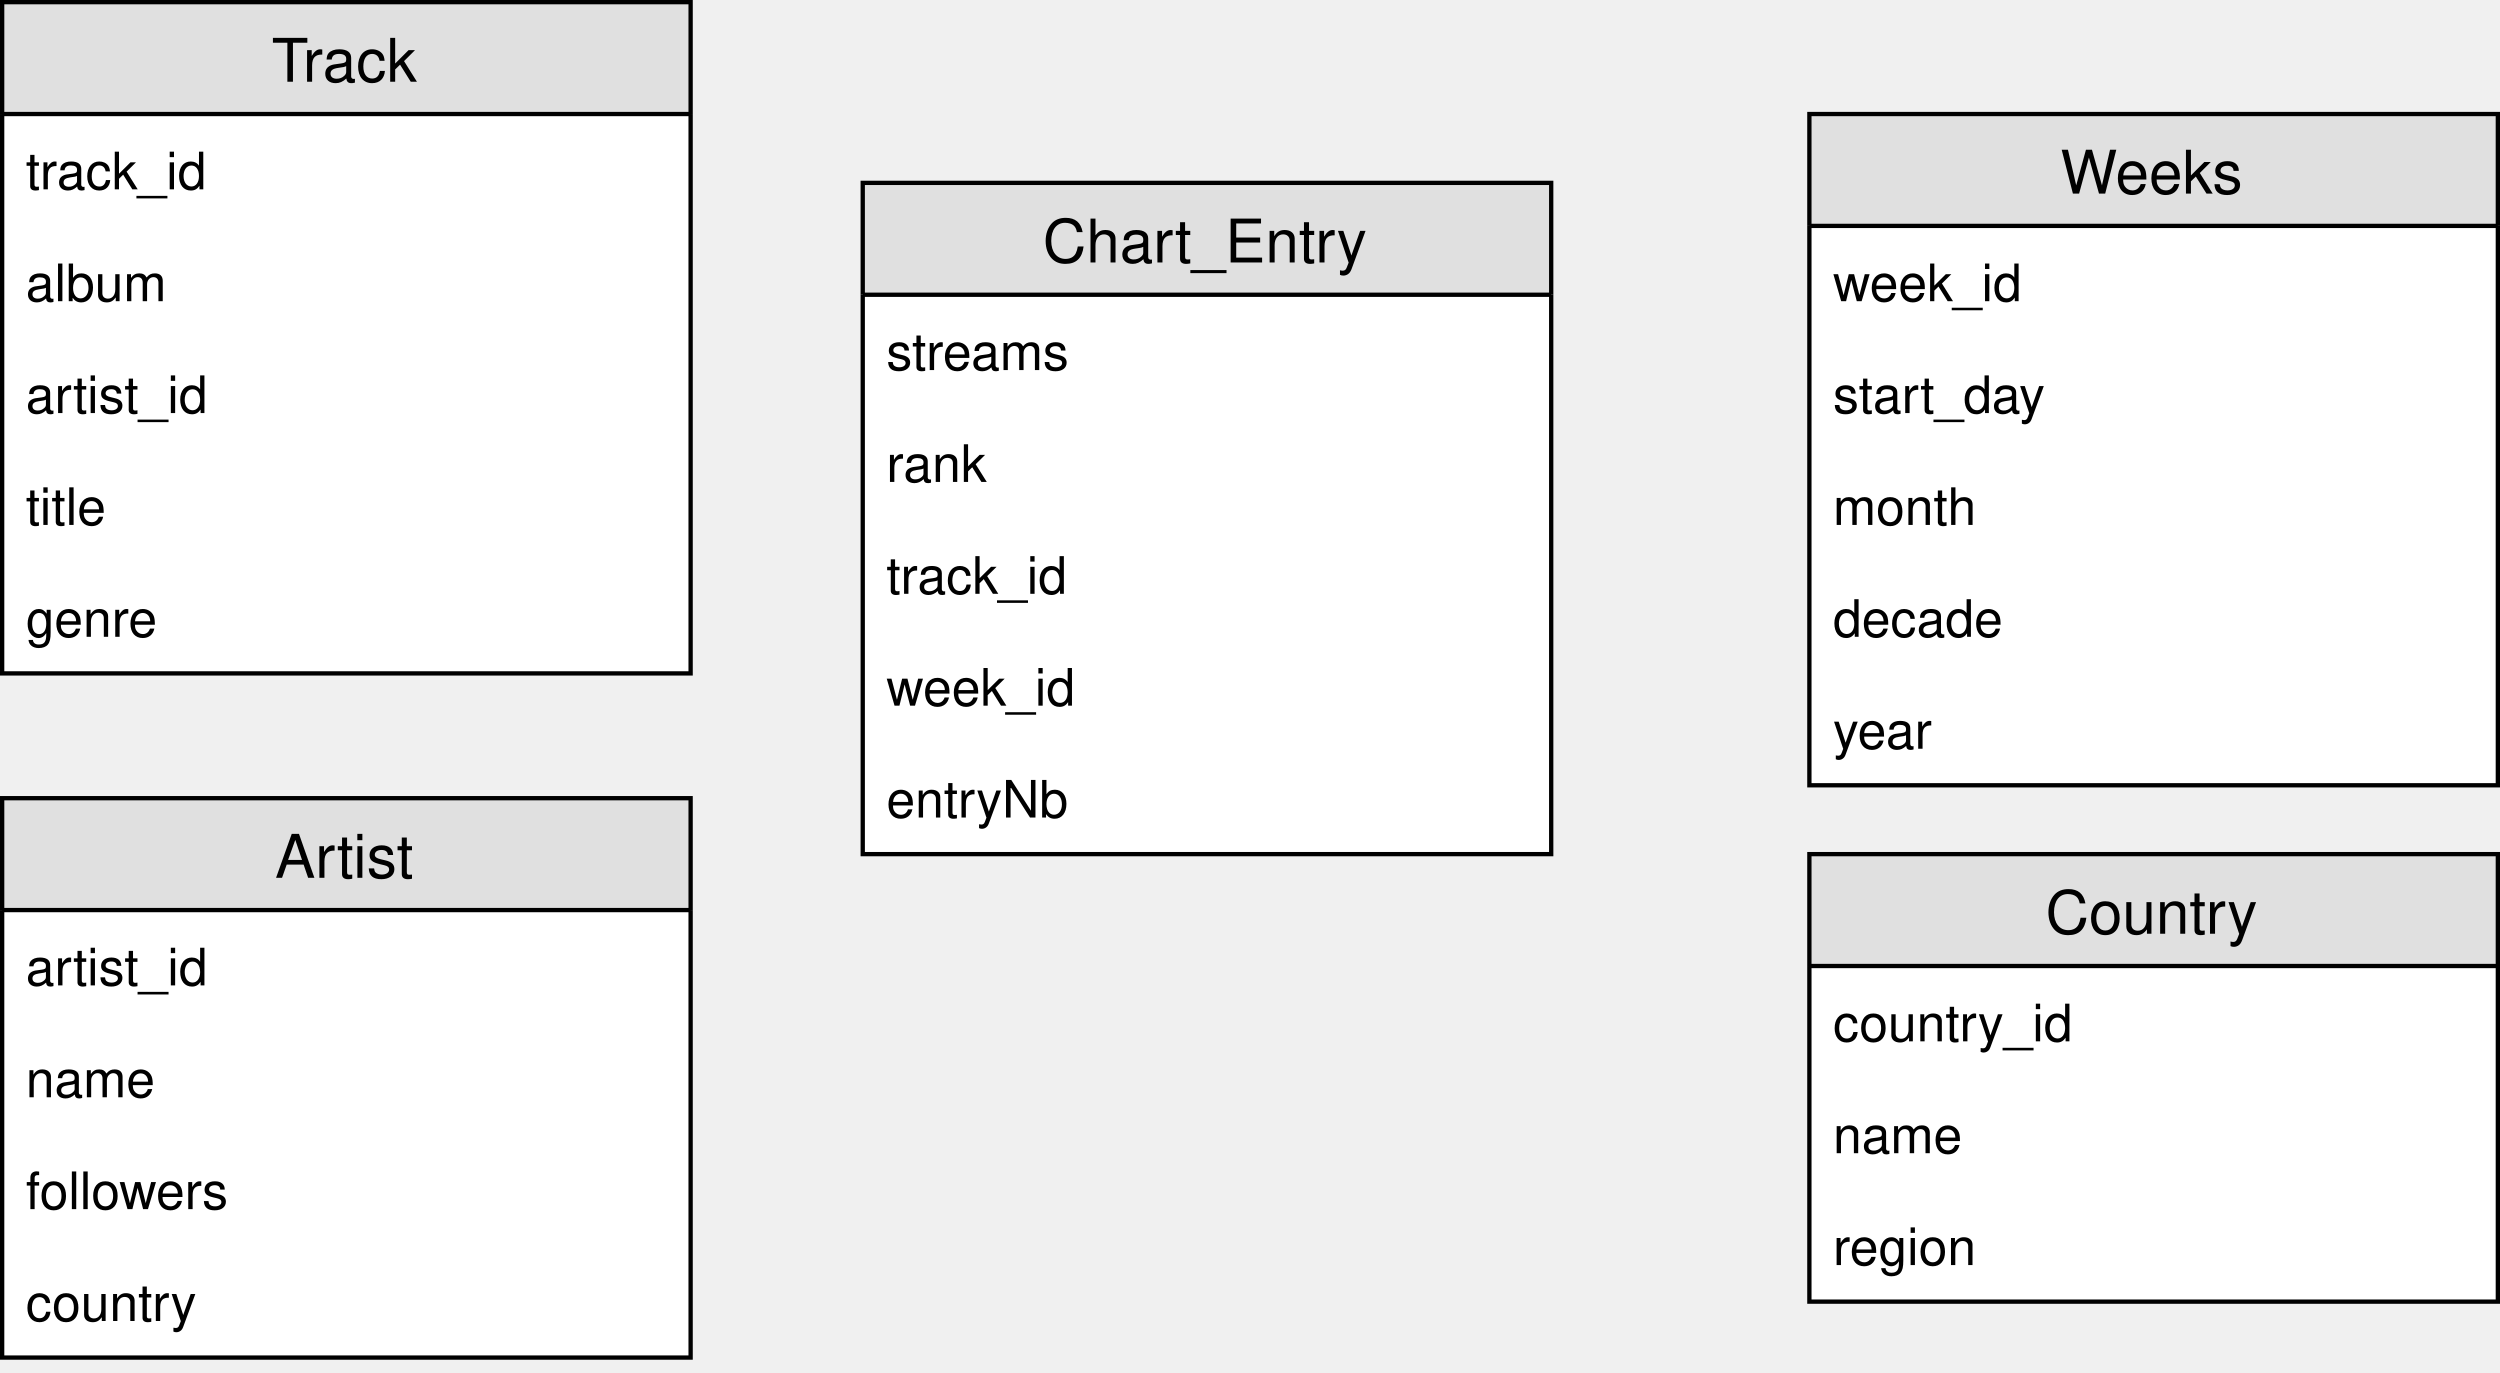
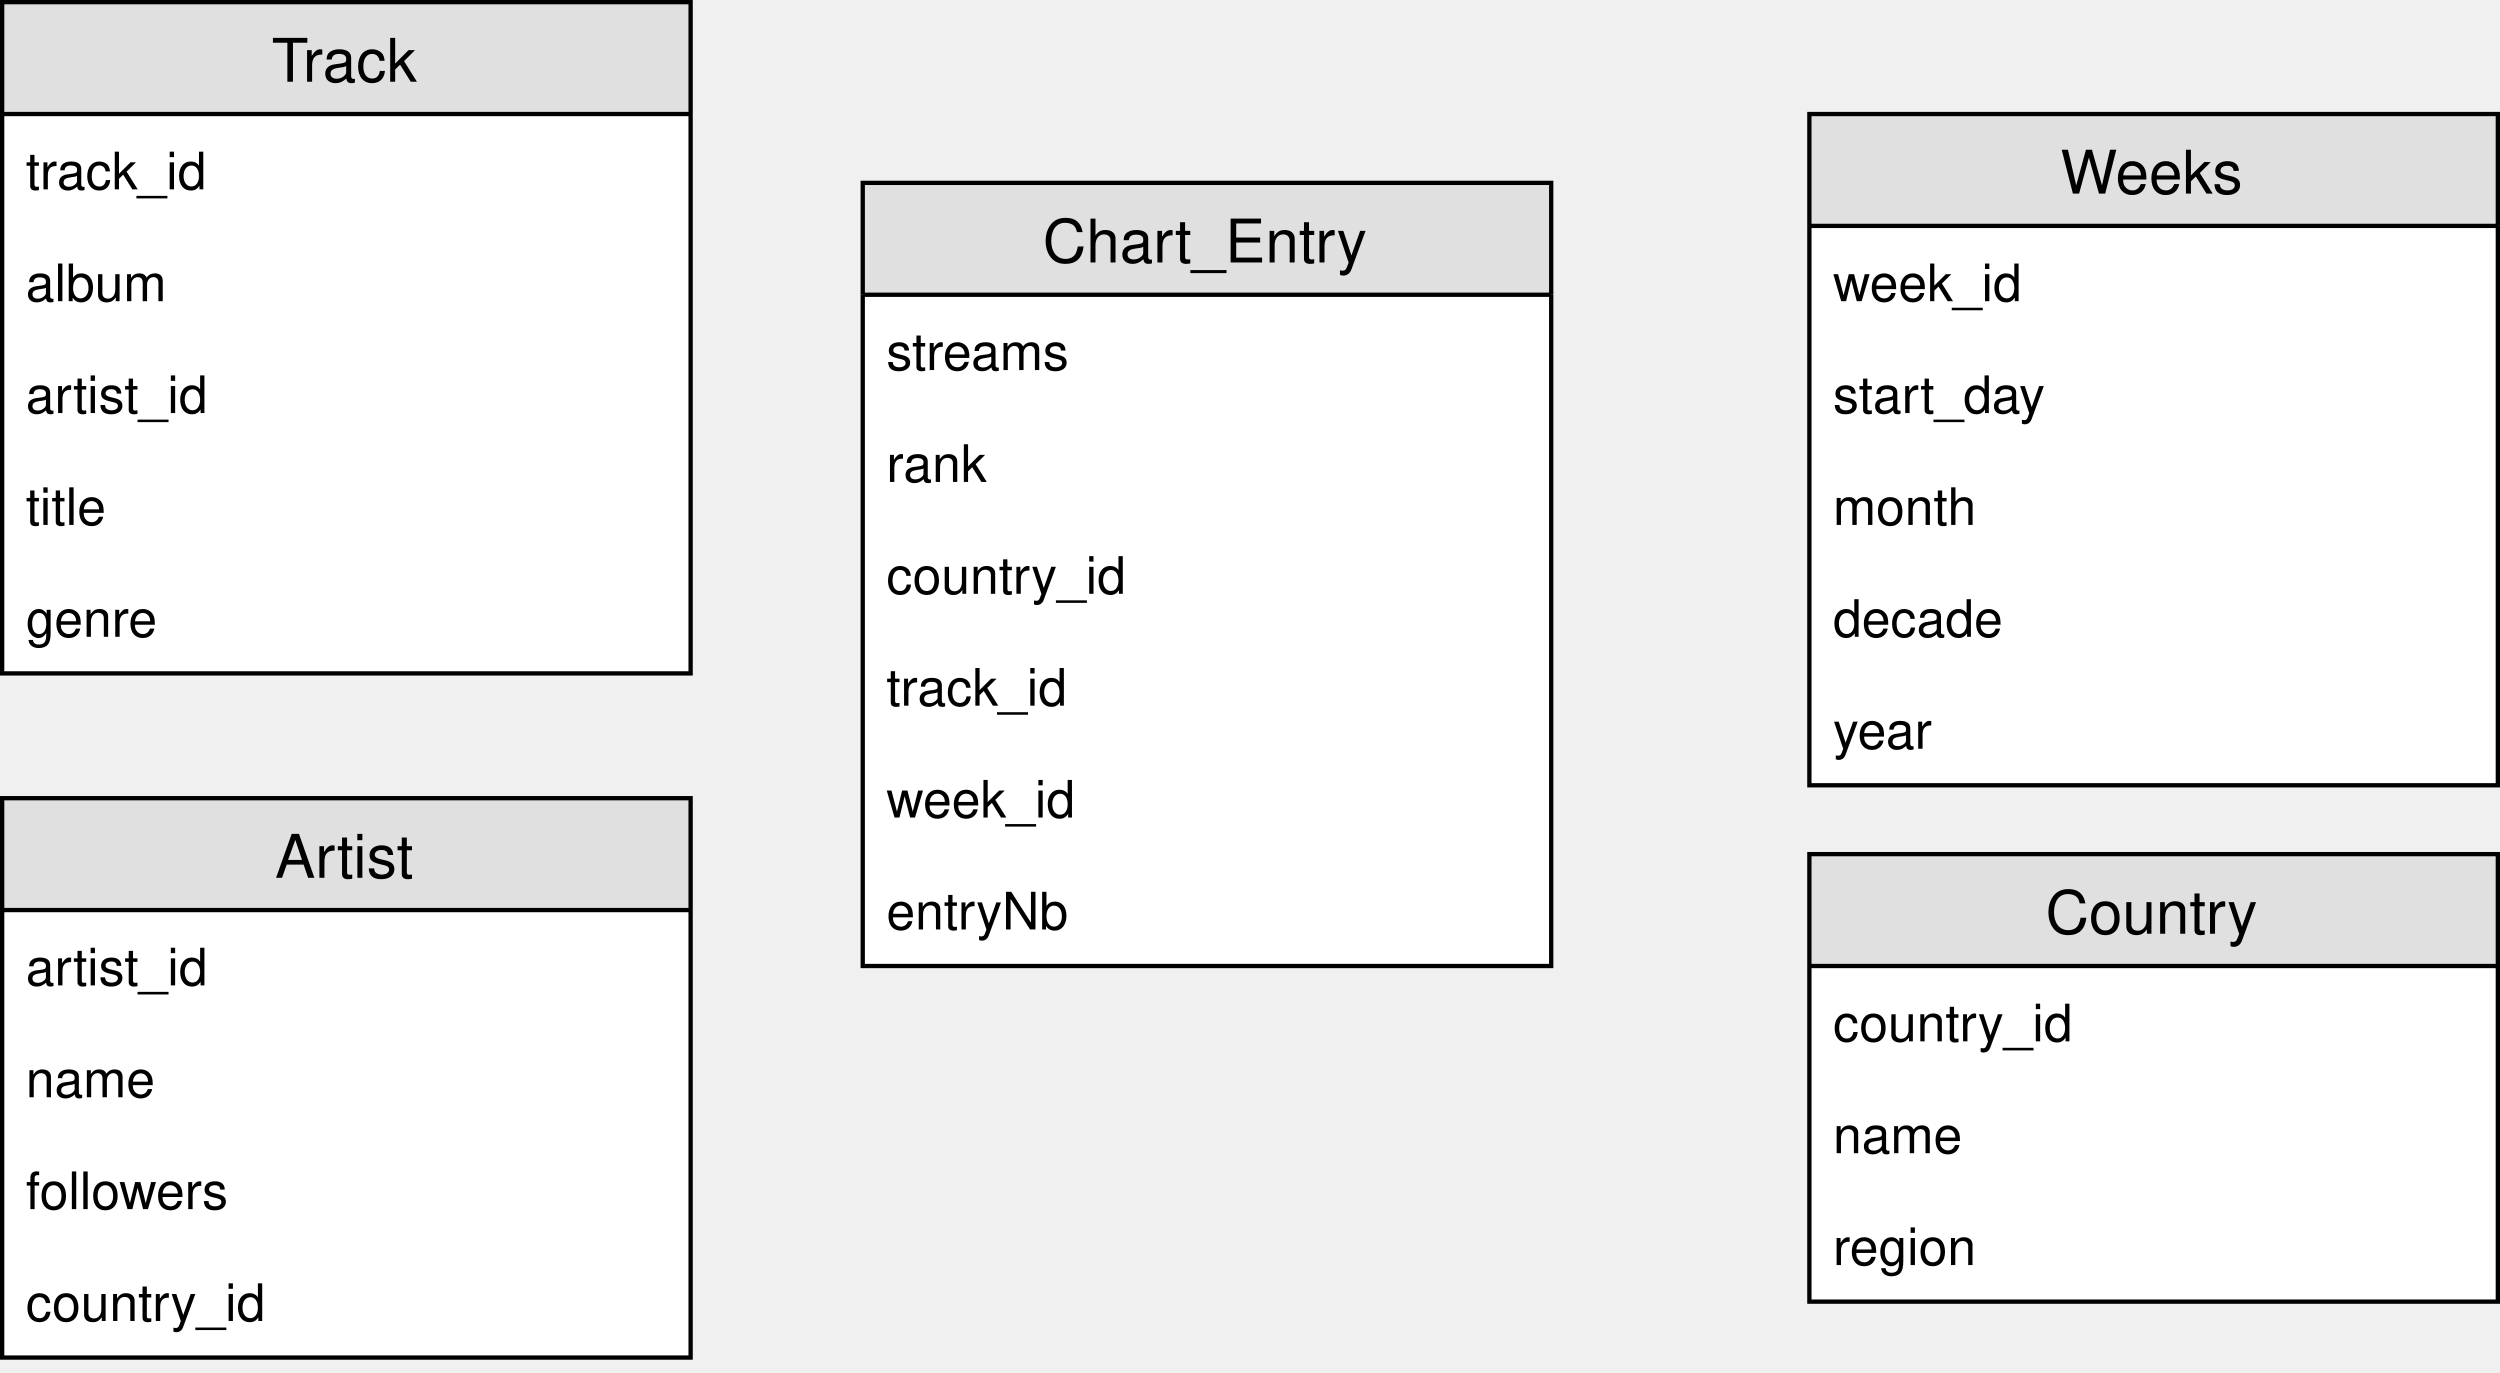
- <svg xmlns="http://www.w3.org/2000/svg" style="background-color: rgb(255, 255, 255);" width="581px" height="319px" version="1.1" content="&lt;mxfile userAgent=&quot;Mozilla/5.0 (X11; Fedora; Linux x86_64; rv:62.0) Gecko/20100101 Firefox/62.0&quot; version=&quot;9.2.9&quot; editor=&quot;www.draw.io&quot; type=&quot;github&quot;&gt;&lt;diagram id=&quot;e2269ea3-040d-83cb-7f45-5c91fdbb1221&quot; name=&quot;Page-1&quot;&gt;7Vvfc6IwEP5rfL0hoLZ9rFx/PLQ3N9eb6WMnwgoZQ+KEWLV//S0QVBo6R0ePMgfqjGaTkOx+u8nHEkeen2zvFF3FjzIEPnKdcDvyvo9cl4zdKX5lkl0huXCuCkGkWGgaHQRP7A2M0DHSNQshrTTUUnLNVlVhIIWAQFdkVCm5qTZbSF4ddUUjsARPAeW29JmFOi6kl+7FQX4PLIrLkcnU6DenwTJSci3MeCPXW+Svojqh5bWMomlMQ7k5Enk3I89XUuriV7L1gWe2Lc1W9Lv9oHY/bwVCN+kwLjq8Ur42qvsxVfrlRmi1M1PUu9Is6YYlnAoszRZS6CdT42A5iBkPH+hOrrNxU412KEuzWCr2hu0pxyqCAqxW2qCOroJXY5z7kkuVj+OBk70rPZ+yK5qxFKTY92epJHkneqTbSsMHmupylpJzukrZPJ931jGhKmJiJrWWiWlUanlbnZTB0ZtRziKBsgDHAlXaotCGjLFsg2BweQWlYXskMqDcgUwgN7hjar2xcRATQO7ElDcHdyRTI4uPXXFiQo+aEIj21z64Af4wnlDvFRPLK1KtgCap5RGojs4BVXIJpbGELFzkyH5GlK5owET0AItsuuOD5JfRIBNJNNOC51ERszAEkSEpNdV0vne3lWRC5xpOZvhBQ/jOt8lognPysUwOZfxkzZX2pcBpUpZjAugTG8j8ooKeW4veuDF6JVrTZmC5Z8BqamGlqFgOQDUCauK2B9SlBRQqGSxfsH4AqwlYF5ftgVWD1gZgAKsxWMQZt4fWhQUWZPzlx3wAqxlYXkN2cQ6wriywfmfr4EA2v4xskvdk02m40p6FbJb3fMPGqKsB0km6STwLLcrn62SAqnOEk9gcBldCluohsrpIOQmx4NJMo6F6AFVWvqUJ45nd74G/gmYBNRVH26KTv462RZ5rNYsUDRkcmhrVz+ABrfJY4louEIFQvXCBc2DVJo0ldur0Ol9dByLbGSLrXXkNiWzpOSd5hJ027fl+SzqdOSV26lTQpKeL7eehapPK1iQNFrgoyQ2oHj2TsLCpg7AbXNbOyAVyXftM8b9F67Toapd32uHlfwDXQGbaIjOTaZXMjJ2Ge+PedU5ace2snIng/rKZTifmXDt90GM20+nEnGvf5iuImBQDWN1Ly7l2wvsZYGnTzmFn/Kqd0fUacqWzPK+qOTPX66MB+wDp5rZYd5YtO+EY0p7ei3wer1b3Rjspk6BK8YBV97ZGz75HCCGgIZJOvLq3vd7r1Afc/pKdKaDsxv1+zYGpHVDVH6xOi7F/+ZwJi4fT/3nd0V8svJs/&lt;/diagram&gt;&lt;/mxfile&gt;" resource="https://www.draw.io/?mode=github#HAlexChanson%2FDW%2Fmaster%2Ffigures%2FER1.svg">
+ <svg xmlns="http://www.w3.org/2000/svg" style="background-color: rgb(255, 255, 255);" width="581px" height="319px" version="1.1" content="&lt;mxfile userAgent=&quot;Mozilla/5.0 (X11; Fedora; Linux x86_64; rv:62.0) Gecko/20100101 Firefox/62.0&quot; version=&quot;9.2.9&quot; editor=&quot;www.draw.io&quot; type=&quot;github&quot;&gt;&lt;diagram id=&quot;e2269ea3-040d-83cb-7f45-5c91fdbb1221&quot; name=&quot;Page-1&quot;&gt;7Zvhb9o6EMD/Gr5OcQy0/TiydvvQTU+vk/ZxMsmRWDg2ckyB/fW7JA6QOtWyRxTQSyhS8dmJff6dfecjTGiQ7j9rtkm+qgjExPei/YR+mvg+mfpz/JdLDqXkznsoBbHmkW10ErzwX2CFnpVueQRZraFRShi+qQtDJSWEpiZjWqtdvdlKiXqvGxaDI3gJmXClP3hkklJ679+d5F+Ax0nVM5lb/ZYsXMdabaXtb+LTVfEqq1NW3csqmiUsUrszEX2c0EArZcpP6T4Akc9tNW3ldU/v1B7HrUGaNhdMywtemdha1YOEafPzURp9sEM0h2pash1PBZNYWqyUNC+2xsNymHARPbOD2ub9ZgbnoSotEqX5L2zPBFYRFGC1NpY6mgrejQsRKKF00Q8FL/+rXfmS39H2pSHDa/+plCRvRF/ZvtbwmWWmGqUSgm0yvizGnV+YMh1zuVDGqNQ2qrR8qg/KcqQLJngsURZiX6CruSi1IVMsuxAsl1fQBvZnIgvlM6gUign3bC2dWgOxC8if2fLuZI5kbmXJuSne+3YZ2CUQH+99MgP8YC2h2SpmjlVkRgNLM8ciUB1TANVqDdVkSVWayNn8WVG2YSGX8TOs8uFOT5J/rQa5SOE0rUSxKhIeRSBzksoww5ZHc9soLk2h4WyBb5yIwPswm8xwTAGWyamM77y5NoGSOEzGCyaANrGD3C5q9PxGetPW9Cpa83awqnaXsJo7rDST6xFUK1Azvz9QlDikQnQUeJef2GQAvM5dxnukGni+C+/uvj949w471DhcD5fcRcuOeNP+0DWw2wGM6P4jOtoyEOkC3Z1DDvL98ttyCOS6gDXrMRB5cGB9z7fI8RBxtUMEeXuI8Fp6zKPdXGIP1Vl+9JlNG+9Da5hXOFMQ6qBjYrlNh8CtA1R9niqIG93gtsgzM5Bl1gGuPs8RxD0EGm5wogaAKi8/sZSLfN6/gHgFw0NmK858pFe8znykKLRaxJpFHE5NreodWECv5xHiOyYQg9SDMIEuWPV5ACFufvxjsbuOUe3NRLX0gbaMaivLucgi3Nz4oPztH8JactO5cuImyyVLB7rz/j2qPuPahnTCCncotQM90G+h/p5Xr4Gtm6sb1rcbXQDrNw51V1hQEhuDm6sFN7N5PbiZei3d49F0Ltp03ZTdsBbxn6Kbm87a+W5uYcDRzU1n7Xw3B6Ah5kqOsG4vtPHdbPgPgLUbho5u8lpu0qctA6dOvtlqeGpyfKKgYnlcLbfpI5sebcwfeI2YG/b+D+F1watXR+lmbFJUKRlZ3Z6fpO7pIYKQRRiB4t3p/uNRp5HbTWUCGp6zOgDTI6vrfyOFxdOPQYq6s1/c0Mff&lt;/diagram&gt;&lt;/mxfile&gt;" resource="https://www.draw.io/?mode=github#HAlexChanson%2FDW%2Fmaster%2Ffigures%2FER1.svg">
  <defs>
    <clipPath id="mx-clip-204-73-152-26-0">
      <rect x="204" y="73" width="152" height="26" />
    </clipPath>
    <clipPath id="mx-clip-204-99-152-26-0">
      <rect x="204" y="99" width="152" height="26" />
    </clipPath>
    <clipPath id="mx-clip-204-125-152-26-0">
      <rect x="204" y="125" width="152" height="26" />
    </clipPath>
    <clipPath id="mx-clip-204-151-152-26-0">
      <rect x="204" y="151" width="152" height="26" />
    </clipPath>
    <clipPath id="mx-clip-204-177-152-26-0">
      <rect x="204" y="177" width="152" height="26" />
+     </clipPath>
+     <clipPath id="mx-clip-204-203-152-26-0">
+       <rect x="204" y="203" width="152" height="26" />
    </clipPath>
    <clipPath id="mx-clip-4-31-152-26-0">
      <rect x="4" y="31" width="152" height="26" />
    </clipPath>
    <clipPath id="mx-clip-4-57-152-26-0">
      <rect x="4" y="57" width="152" height="26" />
    </clipPath>
    <clipPath id="mx-clip-4-83-152-26-0">
      <rect x="4" y="83" width="152" height="26" />
    </clipPath>
    <clipPath id="mx-clip-4-109-152-26-0">
      <rect x="4" y="109" width="152" height="26" />
    </clipPath>
    <clipPath id="mx-clip-4-135-152-26-0">
      <rect x="4" y="135" width="152" height="26" />
    </clipPath>
    <clipPath id="mx-clip-4-216-152-26-0">
      <rect x="4" y="216" width="152" height="26" />
    </clipPath>
    <clipPath id="mx-clip-4-242-152-26-0">
      <rect x="4" y="242" width="152" height="26" />
    </clipPath>
    <clipPath id="mx-clip-4-268-152-26-0">
      <rect x="4" y="268" width="152" height="26" />
    </clipPath>
    <clipPath id="mx-clip-4-294-152-26-0">
      <rect x="4" y="294" width="152" height="26" />
    </clipPath>
    <clipPath id="mx-clip-424-229-152-26-0">
      <rect x="424" y="229" width="152" height="26" />
    </clipPath>
    <clipPath id="mx-clip-424-255-152-26-0">
      <rect x="424" y="255" width="152" height="26" />
    </clipPath>
    <clipPath id="mx-clip-424-281-152-26-0">
      <rect x="424" y="281" width="152" height="26" />
    </clipPath>
    <clipPath id="mx-clip-424-57-152-26-0">
      <rect x="424" y="57" width="152" height="26" />
    </clipPath>
    <clipPath id="mx-clip-424-83-152-26-0">
      <rect x="424" y="83" width="152" height="26" />
    </clipPath>
    <clipPath id="mx-clip-424-109-152-26-0">
      <rect x="424" y="109" width="152" height="26" />
    </clipPath>
    <clipPath id="mx-clip-424-135-152-26-0">
      <rect x="424" y="135" width="152" height="26" />
    </clipPath>
    <clipPath id="mx-clip-424-161-152-26-0">
      <rect x="424" y="161" width="152" height="26" />
    </clipPath>
  </defs>
  <g transform="translate(0.5,0.5)">
    <path d="M 200 68 L 200 42 L 360 42 L 360 68" fill="#e0e0e0" stroke="#000000" stroke-miterlimit="10" pointer-events="none" />
-     <path d="M 200 68 L 200 198 L 360 198 L 360 68" fill="#ffffff" stroke="#000000" stroke-miterlimit="10" pointer-events="none" />
+     <path d="M 200 68 L 200 224 L 360 224 L 360 68" fill="#ffffff" stroke="#000000" stroke-miterlimit="10" pointer-events="none" />
    <path d="M 200 68 L 360 68" fill="none" stroke="#000000" stroke-miterlimit="10" pointer-events="none" />
    <g fill="#000000" font-family="Helvetica" text-anchor="middle" font-size="14px">
      <text x="279.5" y="60.5">Chart_Entry</text>
    </g>
    <g fill="#000000" font-family="Helvetica" clip-path="url(#mx-clip-204-73-152-26-0)" font-size="12px">
      <text x="205.5" y="85.5">streams</text>
    </g>
    <g fill="#000000" font-family="Helvetica" clip-path="url(#mx-clip-204-99-152-26-0)" font-size="12px">
      <text x="205.5" y="111.5">rank</text>
    </g>
-     <g fill="#000000" font-family="Helvetica" clip-path="url(#mx-clip-204-125-152-26-0)" font-size="12px">
-       <text x="205.5" y="137.5">track_id</text>
+     <g fill="#000000" font-family="Helvetica" text-decoration="underline" clip-path="url(#mx-clip-204-125-152-26-0)" font-size="12px">
+       <text x="205.5" y="137.5">country_id</text>
    </g>
-     <g fill="#000000" font-family="Helvetica" clip-path="url(#mx-clip-204-151-152-26-0)" font-size="12px">
-       <text x="205.5" y="163.5">week_id</text>
+     <g fill="#000000" font-family="Helvetica" text-decoration="underline" clip-path="url(#mx-clip-204-151-152-26-0)" font-size="12px">
+       <text x="205.5" y="163.5">track_id</text>
    </g>
-     <g fill="#000000" font-family="Helvetica" clip-path="url(#mx-clip-204-177-152-26-0)" font-size="12px">
-       <text x="205.5" y="189.5">entryNb</text>
+     <g fill="#000000" font-family="Helvetica" text-decoration="underline" clip-path="url(#mx-clip-204-177-152-26-0)" font-size="12px">
+       <text x="205.5" y="189.5">week_id</text>
+     </g>
+     <g fill="#000000" font-family="Helvetica" clip-path="url(#mx-clip-204-203-152-26-0)" font-size="12px">
+       <text x="205.5" y="215.5">entryNb</text>
    </g>
    <path d="M 0 26 L 0 0 L 160 0 L 160 26" fill="#e0e0e0" stroke="#000000" stroke-miterlimit="10" pointer-events="none" />
    <path d="M 0 26 L 0 156 L 160 156 L 160 26" fill="#ffffff" stroke="#000000" stroke-miterlimit="10" pointer-events="none" />
    <path d="M 0 26 L 160 26" fill="none" stroke="#000000" stroke-miterlimit="10" pointer-events="none" />
    <g fill="#000000" font-family="Helvetica" text-anchor="middle" font-size="14px">
      <text x="79.5" y="18.5">Track</text>
    </g>
-     <g fill="#000000" font-family="Helvetica" clip-path="url(#mx-clip-4-31-152-26-0)" font-size="12px">
+     <g fill="#000000" font-family="Helvetica" text-decoration="underline" clip-path="url(#mx-clip-4-31-152-26-0)" font-size="12px">
      <text x="5.5" y="43.5">track_id</text>
    </g>
    <g fill="#000000" font-family="Helvetica" clip-path="url(#mx-clip-4-57-152-26-0)" font-size="12px">
      <text x="5.5" y="69.5">album</text>
    </g>
    <g fill="#000000" font-family="Helvetica" clip-path="url(#mx-clip-4-83-152-26-0)" font-size="12px">
      <text x="5.5" y="95.5">artist_id</text>
    </g>
    <g fill="#000000" font-family="Helvetica" clip-path="url(#mx-clip-4-109-152-26-0)" font-size="12px">
      <text x="5.5" y="121.5">title</text>
    </g>
    <g fill="#000000" font-family="Helvetica" clip-path="url(#mx-clip-4-135-152-26-0)" font-size="12px">
      <text x="5.5" y="147.5">genre</text>
    </g>
    <path d="M 0 211 L 0 185 L 160 185 L 160 211" fill="#e0e0e0" stroke="#000000" stroke-miterlimit="10" pointer-events="none" />
    <path d="M 0 211 L 0 315 L 160 315 L 160 211" fill="#ffffff" stroke="#000000" stroke-miterlimit="10" pointer-events="none" />
    <path d="M 0 211 L 160 211" fill="none" stroke="#000000" stroke-miterlimit="10" pointer-events="none" />
    <g fill="#000000" font-family="Helvetica" text-anchor="middle" font-size="14px">
      <text x="79.5" y="203.5">Artist</text>
    </g>
-     <g fill="#000000" font-family="Helvetica" clip-path="url(#mx-clip-4-216-152-26-0)" font-size="12px">
+     <g fill="#000000" font-family="Helvetica" text-decoration="underline" clip-path="url(#mx-clip-4-216-152-26-0)" font-size="12px">
      <text x="5.5" y="228.5">artist_id</text>
    </g>
    <g fill="#000000" font-family="Helvetica" clip-path="url(#mx-clip-4-242-152-26-0)" font-size="12px">
      <text x="5.5" y="254.5">name</text>
    </g>
    <g fill="#000000" font-family="Helvetica" clip-path="url(#mx-clip-4-268-152-26-0)" font-size="12px">
      <text x="5.5" y="280.5">followers</text>
    </g>
    <g fill="#000000" font-family="Helvetica" clip-path="url(#mx-clip-4-294-152-26-0)" font-size="12px">
-       <text x="5.5" y="306.5">country</text>
+       <text x="5.5" y="306.5">country_id</text>
    </g>
    <path d="M 420 224 L 420 198 L 580 198 L 580 224" fill="#e0e0e0" stroke="#000000" stroke-miterlimit="10" pointer-events="none" />
    <path d="M 420 224 L 420 302 L 580 302 L 580 224" fill="#ffffff" stroke="#000000" stroke-miterlimit="10" pointer-events="none" />
    <path d="M 420 224 L 580 224" fill="none" stroke="#000000" stroke-miterlimit="10" pointer-events="none" />
    <g fill="#000000" font-family="Helvetica" text-anchor="middle" font-size="14px">
      <text x="499.5" y="216.5">Country</text>
    </g>
-     <g fill="#000000" font-family="Helvetica" clip-path="url(#mx-clip-424-229-152-26-0)" font-size="12px">
+     <g fill="#000000" font-family="Helvetica" text-decoration="underline" clip-path="url(#mx-clip-424-229-152-26-0)" font-size="12px">
      <text x="425.5" y="241.5">country_id</text>
    </g>
    <g fill="#000000" font-family="Helvetica" clip-path="url(#mx-clip-424-255-152-26-0)" font-size="12px">
      <text x="425.5" y="267.5">name</text>
    </g>
    <g fill="#000000" font-family="Helvetica" clip-path="url(#mx-clip-424-281-152-26-0)" font-size="12px">
      <text x="425.5" y="293.5">region</text>
    </g>
    <path d="M 420 52 L 420 26 L 580 26 L 580 52" fill="#e0e0e0" stroke="#000000" stroke-miterlimit="10" pointer-events="none" />
    <path d="M 420 52 L 420 182 L 580 182 L 580 52" fill="#ffffff" stroke="#000000" stroke-miterlimit="10" pointer-events="none" />
    <path d="M 420 52 L 580 52" fill="none" stroke="#000000" stroke-miterlimit="10" pointer-events="none" />
    <g fill="#000000" font-family="Helvetica" text-anchor="middle" font-size="14px">
      <text x="499.5" y="44.5">Weeks</text>
    </g>
-     <g fill="#000000" font-family="Helvetica" clip-path="url(#mx-clip-424-57-152-26-0)" font-size="12px">
+     <g fill="#000000" font-family="Helvetica" text-decoration="underline" clip-path="url(#mx-clip-424-57-152-26-0)" font-size="12px">
      <text x="425.5" y="69.5">week_id</text>
    </g>
    <g fill="#000000" font-family="Helvetica" clip-path="url(#mx-clip-424-83-152-26-0)" font-size="12px">
      <text x="425.5" y="95.5">start_day</text>
    </g>
    <g fill="#000000" font-family="Helvetica" clip-path="url(#mx-clip-424-109-152-26-0)" font-size="12px">
      <text x="425.5" y="121.5">month</text>
    </g>
    <g fill="#000000" font-family="Helvetica" clip-path="url(#mx-clip-424-135-152-26-0)" font-size="12px">
      <text x="425.5" y="147.5">decade</text>
    </g>
    <g fill="#000000" font-family="Helvetica" clip-path="url(#mx-clip-424-161-152-26-0)" font-size="12px">
      <text x="425.5" y="173.5">year</text>
    </g>
  </g>
</svg>
